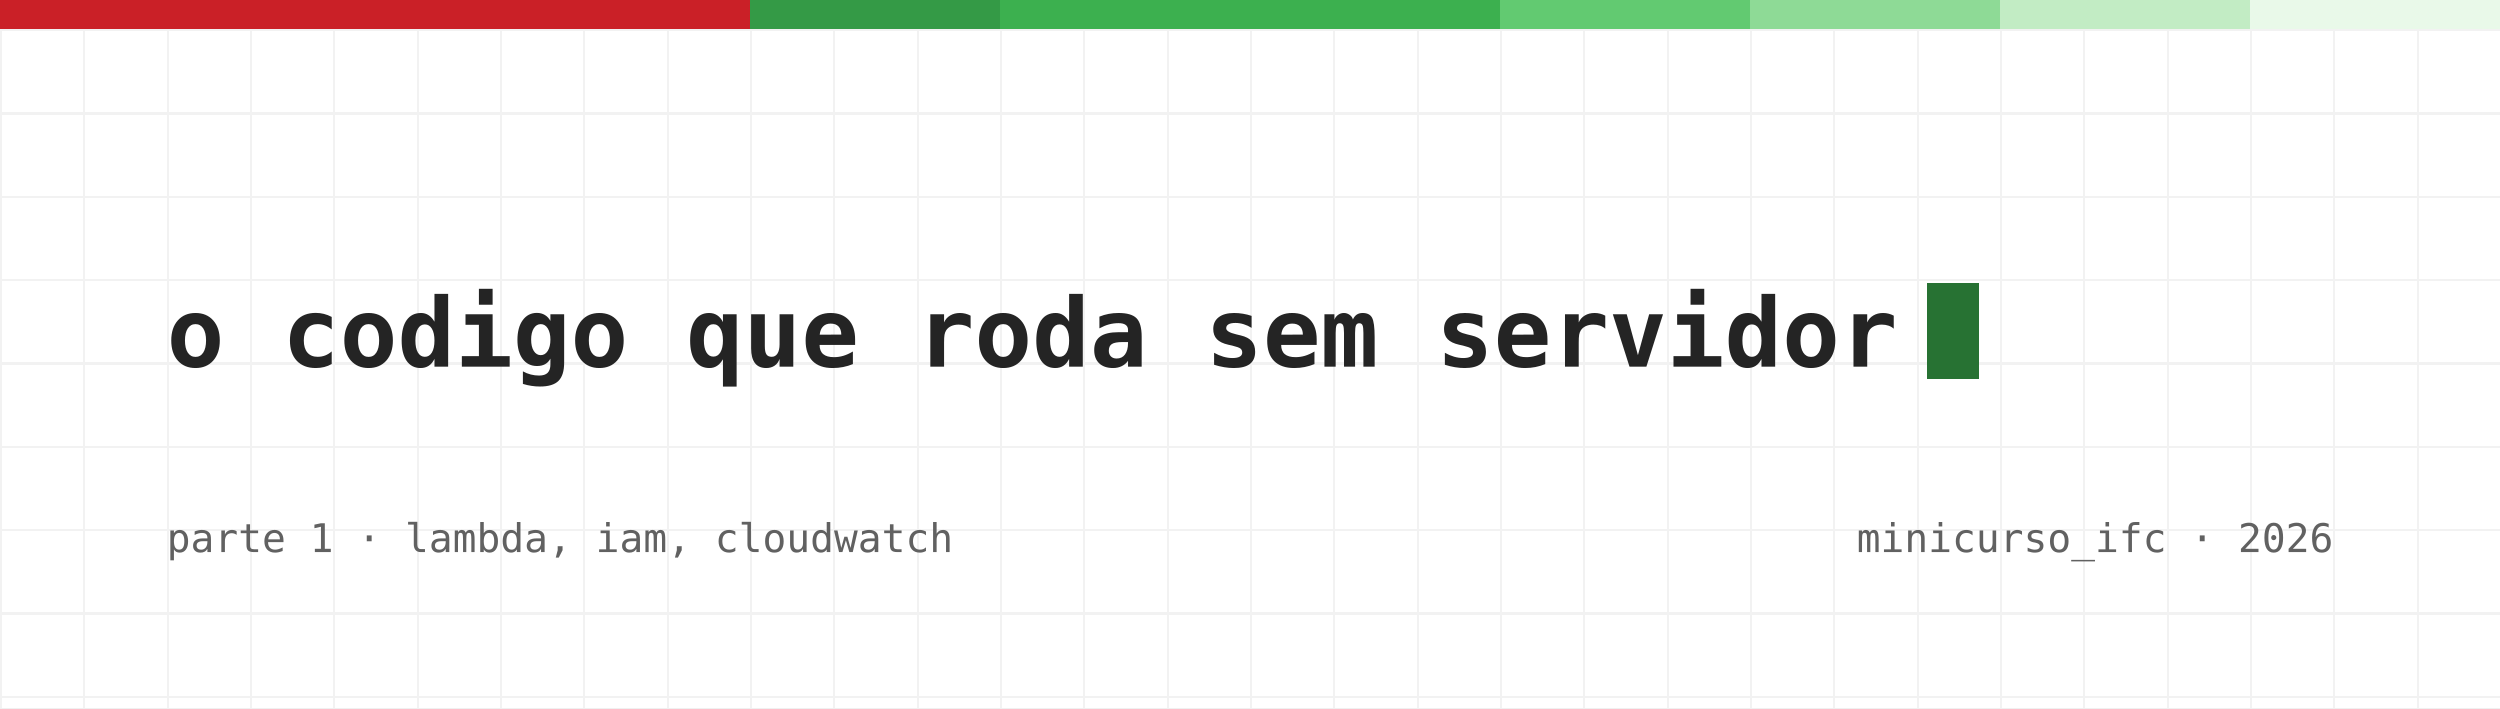
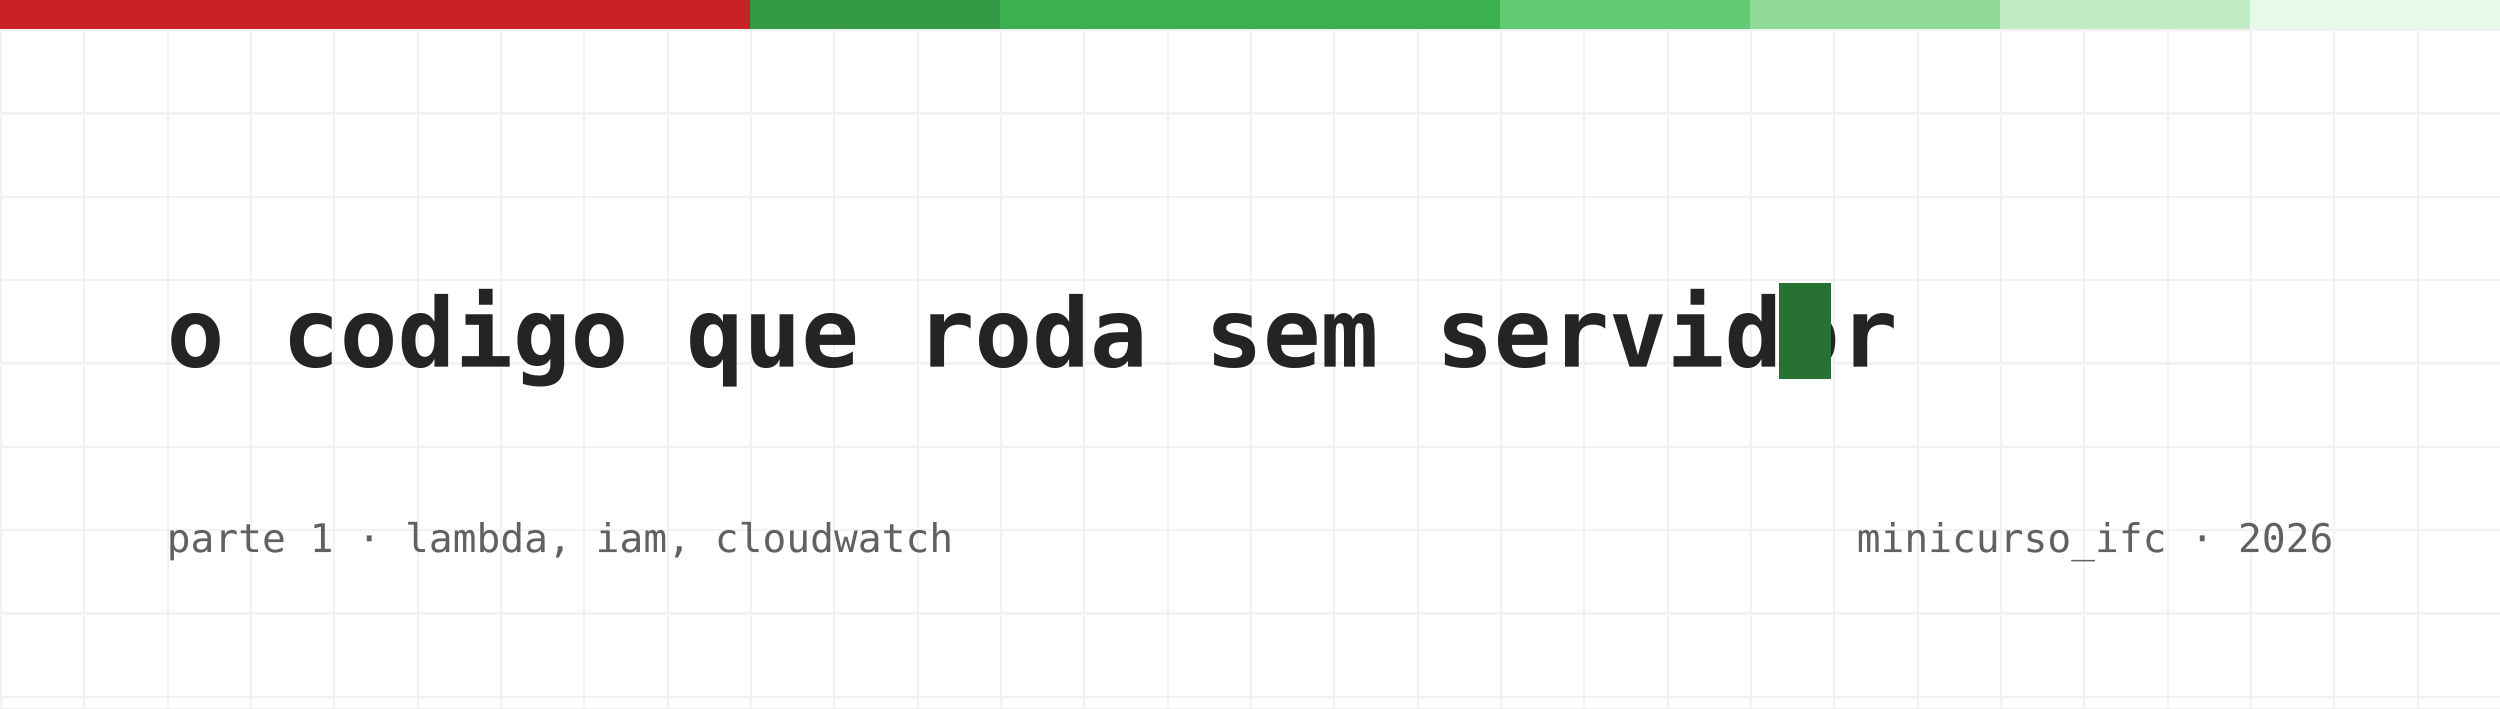
<svg xmlns="http://www.w3.org/2000/svg" width="1200" height="340" viewBox="0 0 1200 340" shape-rendering="crispEdges">
  <rect width="1200" height="340" fill="#ffffff" />
  <rect x="0" y="14" width="1" height="326" fill="#f2f2f2" />
  <rect x="40" y="14" width="1" height="326" fill="#f2f2f2" />
  <rect x="80" y="14" width="1" height="326" fill="#f2f2f2" />
  <rect x="120" y="14" width="1" height="326" fill="#f2f2f2" />
  <rect x="160" y="14" width="1" height="326" fill="#f2f2f2" />
  <rect x="200" y="14" width="1" height="326" fill="#f2f2f2" />
  <rect x="240" y="14" width="1" height="326" fill="#f2f2f2" />
  <rect x="280" y="14" width="1" height="326" fill="#f2f2f2" />
  <rect x="320" y="14" width="1" height="326" fill="#f2f2f2" />
  <rect x="360" y="14" width="1" height="326" fill="#f2f2f2" />
  <rect x="400" y="14" width="1" height="326" fill="#f2f2f2" />
  <rect x="440" y="14" width="1" height="326" fill="#f2f2f2" />
  <rect x="480" y="14" width="1" height="326" fill="#f2f2f2" />
  <rect x="520" y="14" width="1" height="326" fill="#f2f2f2" />
  <rect x="560" y="14" width="1" height="326" fill="#f2f2f2" />
  <rect x="600" y="14" width="1" height="326" fill="#f2f2f2" />
  <rect x="640" y="14" width="1" height="326" fill="#f2f2f2" />
  <rect x="680" y="14" width="1" height="326" fill="#f2f2f2" />
  <rect x="720" y="14" width="1" height="326" fill="#f2f2f2" />
  <rect x="760" y="14" width="1" height="326" fill="#f2f2f2" />
  <rect x="800" y="14" width="1" height="326" fill="#f2f2f2" />
  <rect x="840" y="14" width="1" height="326" fill="#f2f2f2" />
  <rect x="880" y="14" width="1" height="326" fill="#f2f2f2" />
  <rect x="920" y="14" width="1" height="326" fill="#f2f2f2" />
  <rect x="960" y="14" width="1" height="326" fill="#f2f2f2" />
  <rect x="1000" y="14" width="1" height="326" fill="#f2f2f2" />
  <rect x="1040" y="14" width="1" height="326" fill="#f2f2f2" />
  <rect x="1080" y="14" width="1" height="326" fill="#f2f2f2" />
  <rect x="1120" y="14" width="1" height="326" fill="#f2f2f2" />
  <rect x="1160" y="14" width="1" height="326" fill="#f2f2f2" />
  <rect x="0" y="14" width="1200" height="1" fill="#f2f2f2" />
  <rect x="0" y="54" width="1200" height="1" fill="#f2f2f2" />
  <rect x="0" y="94" width="1200" height="1" fill="#f2f2f2" />
  <rect x="0" y="134" width="1200" height="1" fill="#f2f2f2" />
  <rect x="0" y="174" width="1200" height="1" fill="#f2f2f2" />
  <rect x="0" y="214" width="1200" height="1" fill="#f2f2f2" />
  <rect x="0" y="254" width="1200" height="1" fill="#f2f2f2" />
  <rect x="0" y="294" width="1200" height="1" fill="#f2f2f2" />
  <rect x="0" y="334" width="1200" height="1" fill="#f2f2f2" />
  <rect x="0" y="0" width="24" height="14" fill="#ca2027" />
  <rect x="24" y="0" width="24" height="14" fill="#ca2027" />
  <rect x="48" y="0" width="24" height="14" fill="#ca2027" />
  <rect x="72" y="0" width="24" height="14" fill="#ca2027" />
  <rect x="96" y="0" width="24" height="14" fill="#ca2027" />
  <rect x="120" y="0" width="24" height="14" fill="#ca2027" />
  <rect x="144" y="0" width="24" height="14" fill="#ca2027" />
  <rect x="168" y="0" width="24" height="14" fill="#ca2027" />
  <rect x="192" y="0" width="24" height="14" fill="#ca2027" />
  <rect x="216" y="0" width="24" height="14" fill="#ca2027" />
  <rect x="240" y="0" width="24" height="14" fill="#ca2027" />
  <rect x="264" y="0" width="24" height="14" fill="#ca2027" />
  <rect x="288" y="0" width="24" height="14" fill="#ca2027" />
  <rect x="312" y="0" width="24" height="14" fill="#ca2027" />
  <rect x="336" y="0" width="24" height="14" fill="#ca2027" />
  <rect x="360" y="0" width="24" height="14" fill="#349a46" />
  <rect x="384" y="0" width="24" height="14" fill="#349a46" />
  <rect x="408" y="0" width="24" height="14" fill="#349a46" />
  <rect x="432" y="0" width="24" height="14" fill="#349a46" />
  <rect x="456" y="0" width="24" height="14" fill="#349a46" />
  <rect x="480" y="0" width="24" height="14" fill="#3cb04f" />
  <rect x="504" y="0" width="24" height="14" fill="#3cb04f" />
  <rect x="528" y="0" width="24" height="14" fill="#3cb04f" />
  <rect x="552" y="0" width="24" height="14" fill="#3cb04f" />
  <rect x="576" y="0" width="24" height="14" fill="#3cb04f" />
  <rect x="600" y="0" width="24" height="14" fill="#3cb04f" />
  <rect x="624" y="0" width="24" height="14" fill="#3cb04f" />
  <rect x="648" y="0" width="24" height="14" fill="#3cb04f" />
  <rect x="672" y="0" width="24" height="14" fill="#3cb04f" />
  <rect x="696" y="0" width="24" height="14" fill="#3cb04f" />
  <rect x="720" y="0" width="24" height="14" fill="#62ca71" />
  <rect x="744" y="0" width="24" height="14" fill="#62ca71" />
  <rect x="768" y="0" width="24" height="14" fill="#62ca71" />
  <rect x="792" y="0" width="24" height="14" fill="#62ca71" />
  <rect x="816" y="0" width="24" height="14" fill="#62ca71" />
  <rect x="840" y="0" width="24" height="14" fill="#8eda96" />
  <rect x="864" y="0" width="24" height="14" fill="#8eda96" />
  <rect x="888" y="0" width="24" height="14" fill="#8eda96" />
  <rect x="912" y="0" width="24" height="14" fill="#8eda96" />
  <rect x="936" y="0" width="24" height="14" fill="#8eda96" />
  <rect x="960" y="0" width="24" height="14" fill="#c2ecc4" />
  <rect x="984" y="0" width="24" height="14" fill="#c2ecc4" />
  <rect x="1008" y="0" width="24" height="14" fill="#c2ecc4" />
  <rect x="1032" y="0" width="24" height="14" fill="#c2ecc4" />
  <rect x="1056" y="0" width="24" height="14" fill="#c2ecc4" />
  <rect x="1080" y="0" width="24" height="14" fill="#e9f9e9" />
  <rect x="1104" y="0" width="24" height="14" fill="#e9f9e9" />
  <rect x="1128" y="0" width="24" height="14" fill="#e9f9e9" />
  <rect x="1152" y="0" width="24" height="14" fill="#e9f9e9" />
  <rect x="1176" y="0" width="24" height="14" fill="#e9f9e9" />
  <text x="80" y="176" font-family="Cascadia Mono,JetBrains Mono,Consolas,ui-monospace,monospace" font-size="46" font-weight="700" fill="#242424">o codigo que roda sem servidor</text>
-   <rect x="925" y="136" width="25" height="46" fill="#277233" />
+   <rect x="854" y="136" width="25" height="46" fill="#277233" />
  <text x="80" y="265" font-family="Cascadia Mono,JetBrains Mono,Consolas,ui-monospace,monospace" font-size="19" fill="#616161">parte 1 · lambda, iam, cloudwatch</text>
  <text x="1120" y="265" font-family="Cascadia Mono,JetBrains Mono,Consolas,ui-monospace,monospace" font-size="19" fill="#616161" text-anchor="end">minicurso_ifc · 2026</text>
</svg>
